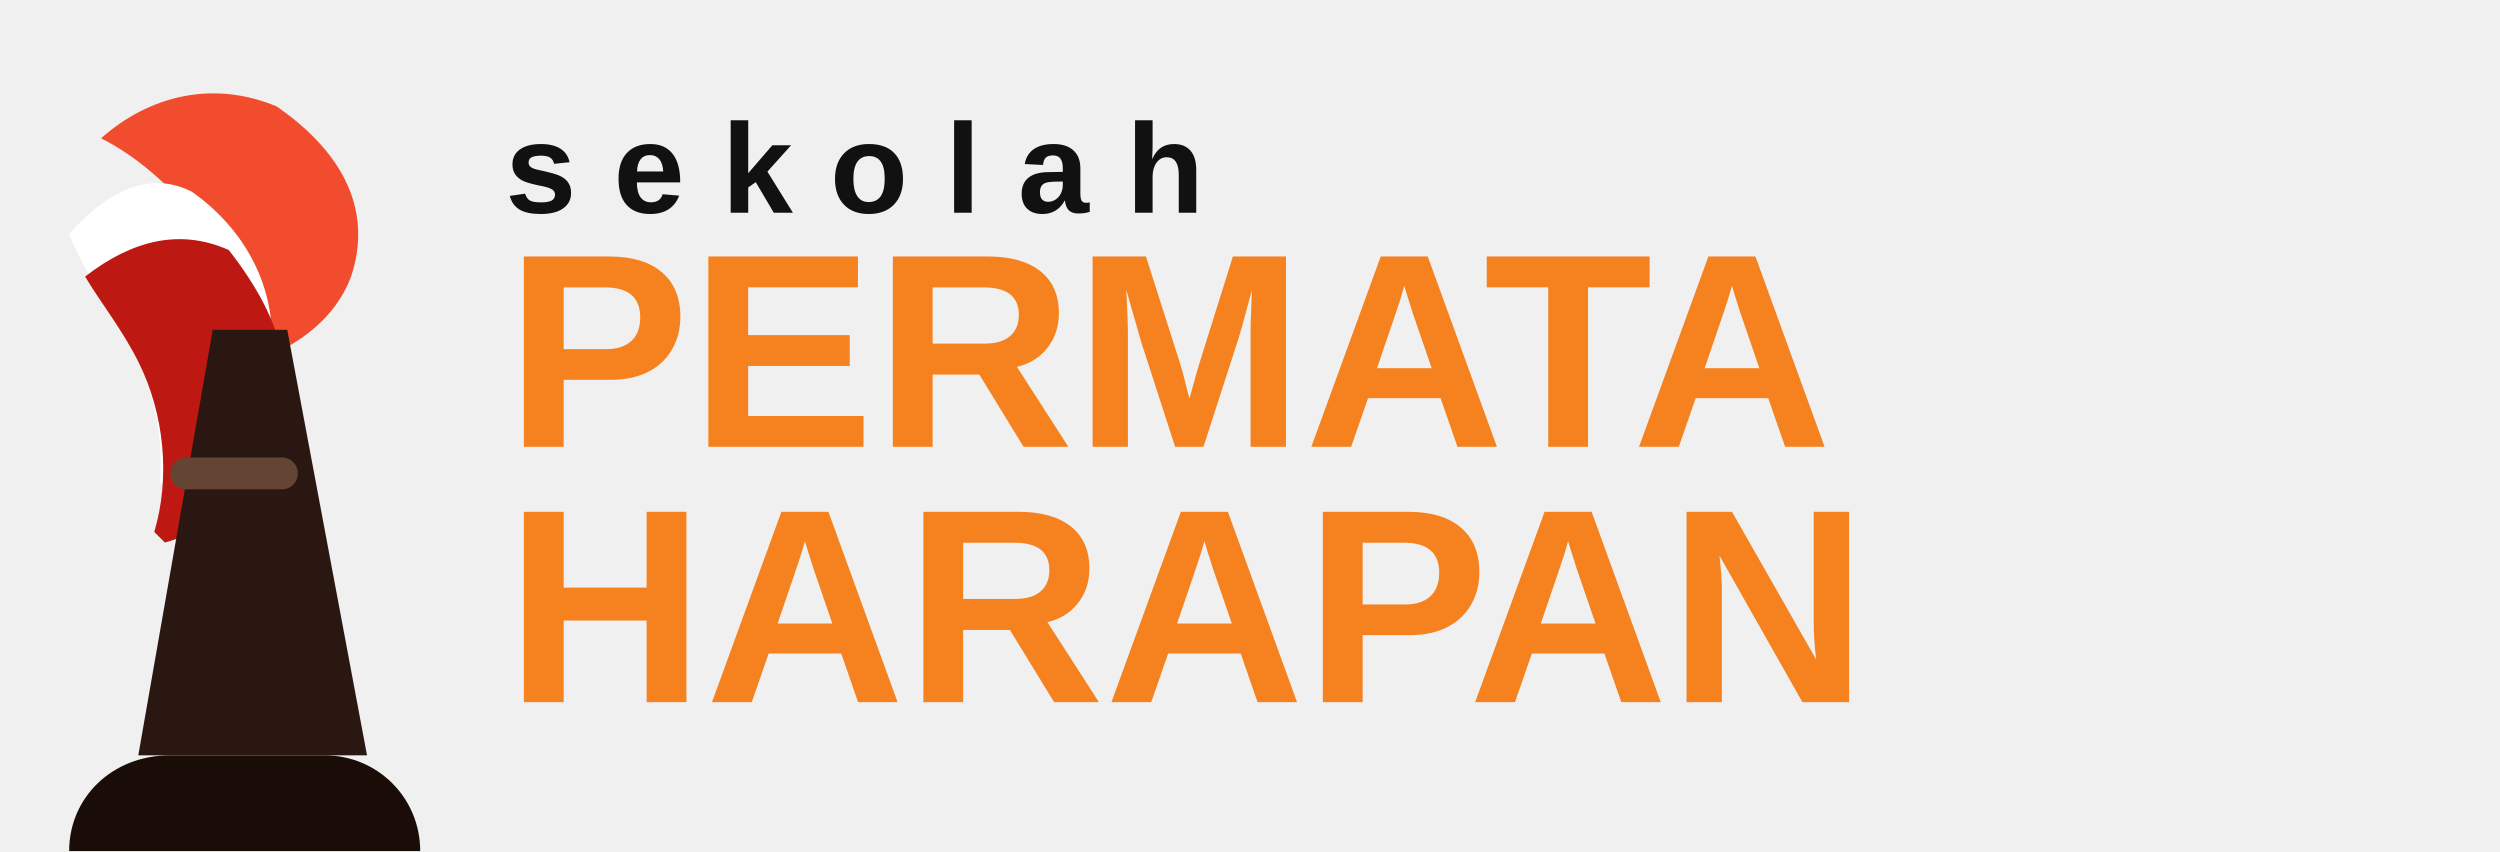
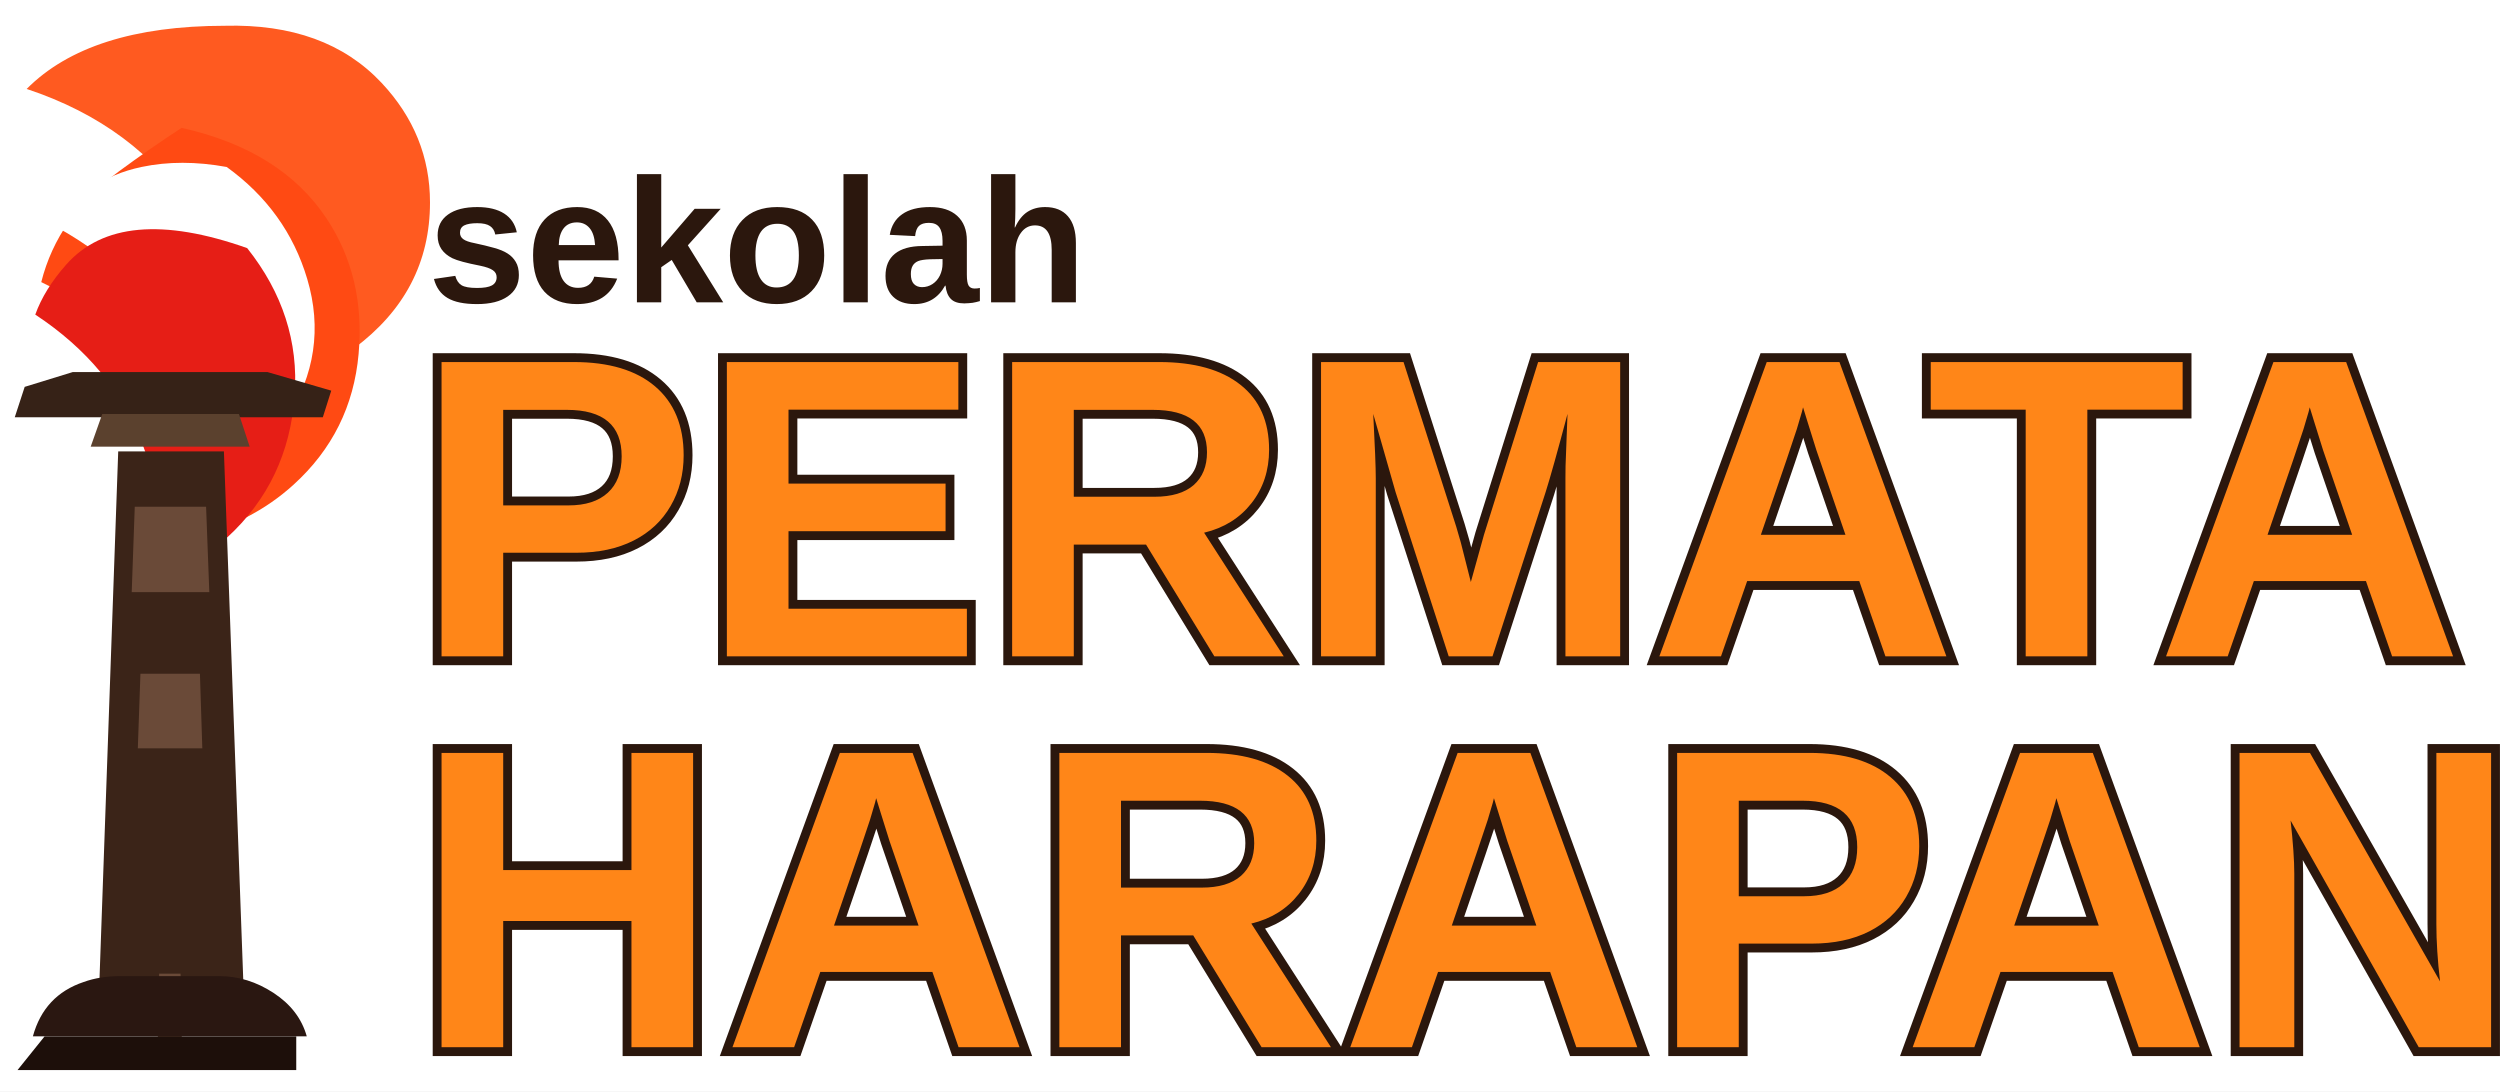
- <svg xmlns="http://www.w3.org/2000/svg" width="470" height="160" viewBox="0 0 470 160" fill="none">
-   <rect width="470" height="160" fill="white" fill-opacity="0" />
-   <g transform="translate(12 12)">
-     <path d="M40 8C53 17 58 28 54 40C51 48 44 53 36 56C35 45 31 36 24 28C19 22 13 17 7 14C16 6 28 3 40 8Z" fill="#F04C2D" />
-     <path d="M24 24C34 31 40 42 39 54C37 66 29 75 18 79C19 68 16 57 9 47C6 42 3 37 1 32C8 24 16 20 24 24Z" fill="#FFFFFF" />
-     <path d="M31 35C42 49 45 62 38 76C34 84 26 88 19 90L17 88C20 78 19 66 14 56C11 50 7 45 4 40C13 33 22 31 31 35Z" fill="#BD1812" />
-     <path d="M28 50H42L57 130H14L28 50Z" fill="#2A1711" />
-     <path d="M20 130H49C59 130 67 138 67 148H1C1 138 9 130 20 130Z" fill="#1A0D08" />
-     <rect x="20" y="74" width="24" height="6" rx="3" fill="#644433" />
+ <svg xmlns="http://www.w3.org/2000/svg" width="339" height="148" viewBox="0 0 339 148" fill="none">
+   <rect width="339" height="148" fill="white" />
+   <g transform="translate(2 2)">
+     <path d="M28.451 1.495C37.578 1.251 44.676 3.832 49.744 9.238C54.12 13.903 56.308 19.309 56.308 25.454C56.308 33.544 52.864 40.146 45.975 45.26C40.907 49.005 35.292 50.998 29.131 51.239C30.555 42.417 28.858 34.26 24.041 26.769C19.007 18.921 11.533 13.351 1.616 10.061C7.272 4.363 16.217 1.508 28.451 1.495Z" fill="#FF5A20" />
+     <path d="M22.621 15.337C31.613 17.345 38.161 21.433 42.268 27.604C45.797 32.91 47.25 39.043 46.627 45.993C45.996 53.045 43.058 58.954 37.813 63.717C33.978 67.206 29.379 69.563 24.017 70.788C24.656 62.418 22.601 54.85 17.853 48.083C14.366 43.106 9.613 39.162 3.595 36.253C5.091 30.314 8.605 25.305 14.138 21.228C16.902 19.191 19.73 17.227 22.621 15.337Z" fill="#FF4A13" />
+     <path d="M28.742 20.643C34.178 24.571 37.818 29.634 39.662 35.832C41.639 42.483 40.702 48.821 36.852 54.847C33.66 59.845 29.346 63.213 23.912 64.949C25.445 58.506 24.788 52.072 21.941 45.647C18.862 38.694 13.465 33.091 5.749 28.836C8.149 24.472 11.968 21.739 17.206 20.638C20.771 19.888 24.616 19.89 28.742 20.643Z" fill="#FFFFFF" />
+     <path d="M31.518 31.644C36.325 37.697 38.472 44.342 37.959 51.579C37.406 59.376 34.347 65.817 28.78 70.903C25.824 73.603 22.42 75.577 18.569 76.825C19.924 70.164 19.502 63.947 17.305 58.174C14.614 51.104 9.773 45.266 2.783 40.66C3.605 38.371 5.003 36.111 6.978 33.881C11.883 28.341 20.062 27.595 31.518 31.644Z" fill="#E61E16" />
+     <path d="M7.85 48.456H34.284L42.917 50.972L41.775 54.585H0L1.348 50.458L7.85 48.456Z" fill="#362217" />
+     <path d="M11.866 54.136H30.399L31.855 58.566H10.299L11.866 54.136Z" fill="#5B412E" />
+     <path d="M14.03 59.209H28.361L30.997 131.164H11.477L14.03 59.209Z" fill="#3B2418" />
+     <path d="M16.273 66.71H25.945L26.382 78.294H15.861L16.273 66.71Z" fill="#6A4A38" />
+     <path d="M17.043 89.362H25.11L25.433 99.474H16.689L17.043 89.362Z" fill="#6A4A38" />
+     <path d="M19.583 130.025H22.483L22.653 138.932H19.399L19.583 130.025Z" fill="#6A4A38" />
+     <path d="M14.331 130.361H27.715C30.317 130.361 32.78 131.123 35.104 132.647C37.43 134.171 38.928 136.133 39.599 138.531H2.458C3.474 134.812 5.77 132.355 9.345 131.159C10.816 130.626 12.478 130.36 14.331 130.361Z" fill="#2A1711" />
+     <path d="M4.048 138.532H38.171V143.102H0.375L4.048 138.532Z" fill="#1D0F0A" />
  </g>
-   <text x="95" y="40" font-family="Arial, Helvetica, sans-serif" font-size="24" font-weight="700" letter-spacing="7" fill="#111111">sekolah</text>
-   <text x="95" y="84" font-family="Arial Black, Arial, Helvetica, sans-serif" font-size="52" font-weight="900" fill="#F5821F">PERMATA</text>
-   <text x="95" y="132" font-family="Arial Black, Arial, Helvetica, sans-serif" font-size="52" font-weight="900" fill="#F5821F">HARAPAN</text>
+   <text x="58" y="41" font-family="Arial, Helvetica, sans-serif" font-size="24" font-weight="700" textLength="116" lengthAdjust="spacingAndGlyphs" fill="#2B170D">sekolah</text>
+   <text x="56" y="89" font-family="Arial Black, Impact, Arial, Helvetica, sans-serif" font-size="58" font-weight="900" textLength="280" lengthAdjust="spacingAndGlyphs" fill="#FF8618" stroke="#2B170D" stroke-width="2.4" paint-order="stroke fill">PERMATA</text>
+   <text x="56" y="142" font-family="Arial Black, Impact, Arial, Helvetica, sans-serif" font-size="58" font-weight="900" textLength="280" lengthAdjust="spacingAndGlyphs" fill="#FF8618" stroke="#2B170D" stroke-width="2.4" paint-order="stroke fill">HARAPAN</text>
</svg>
